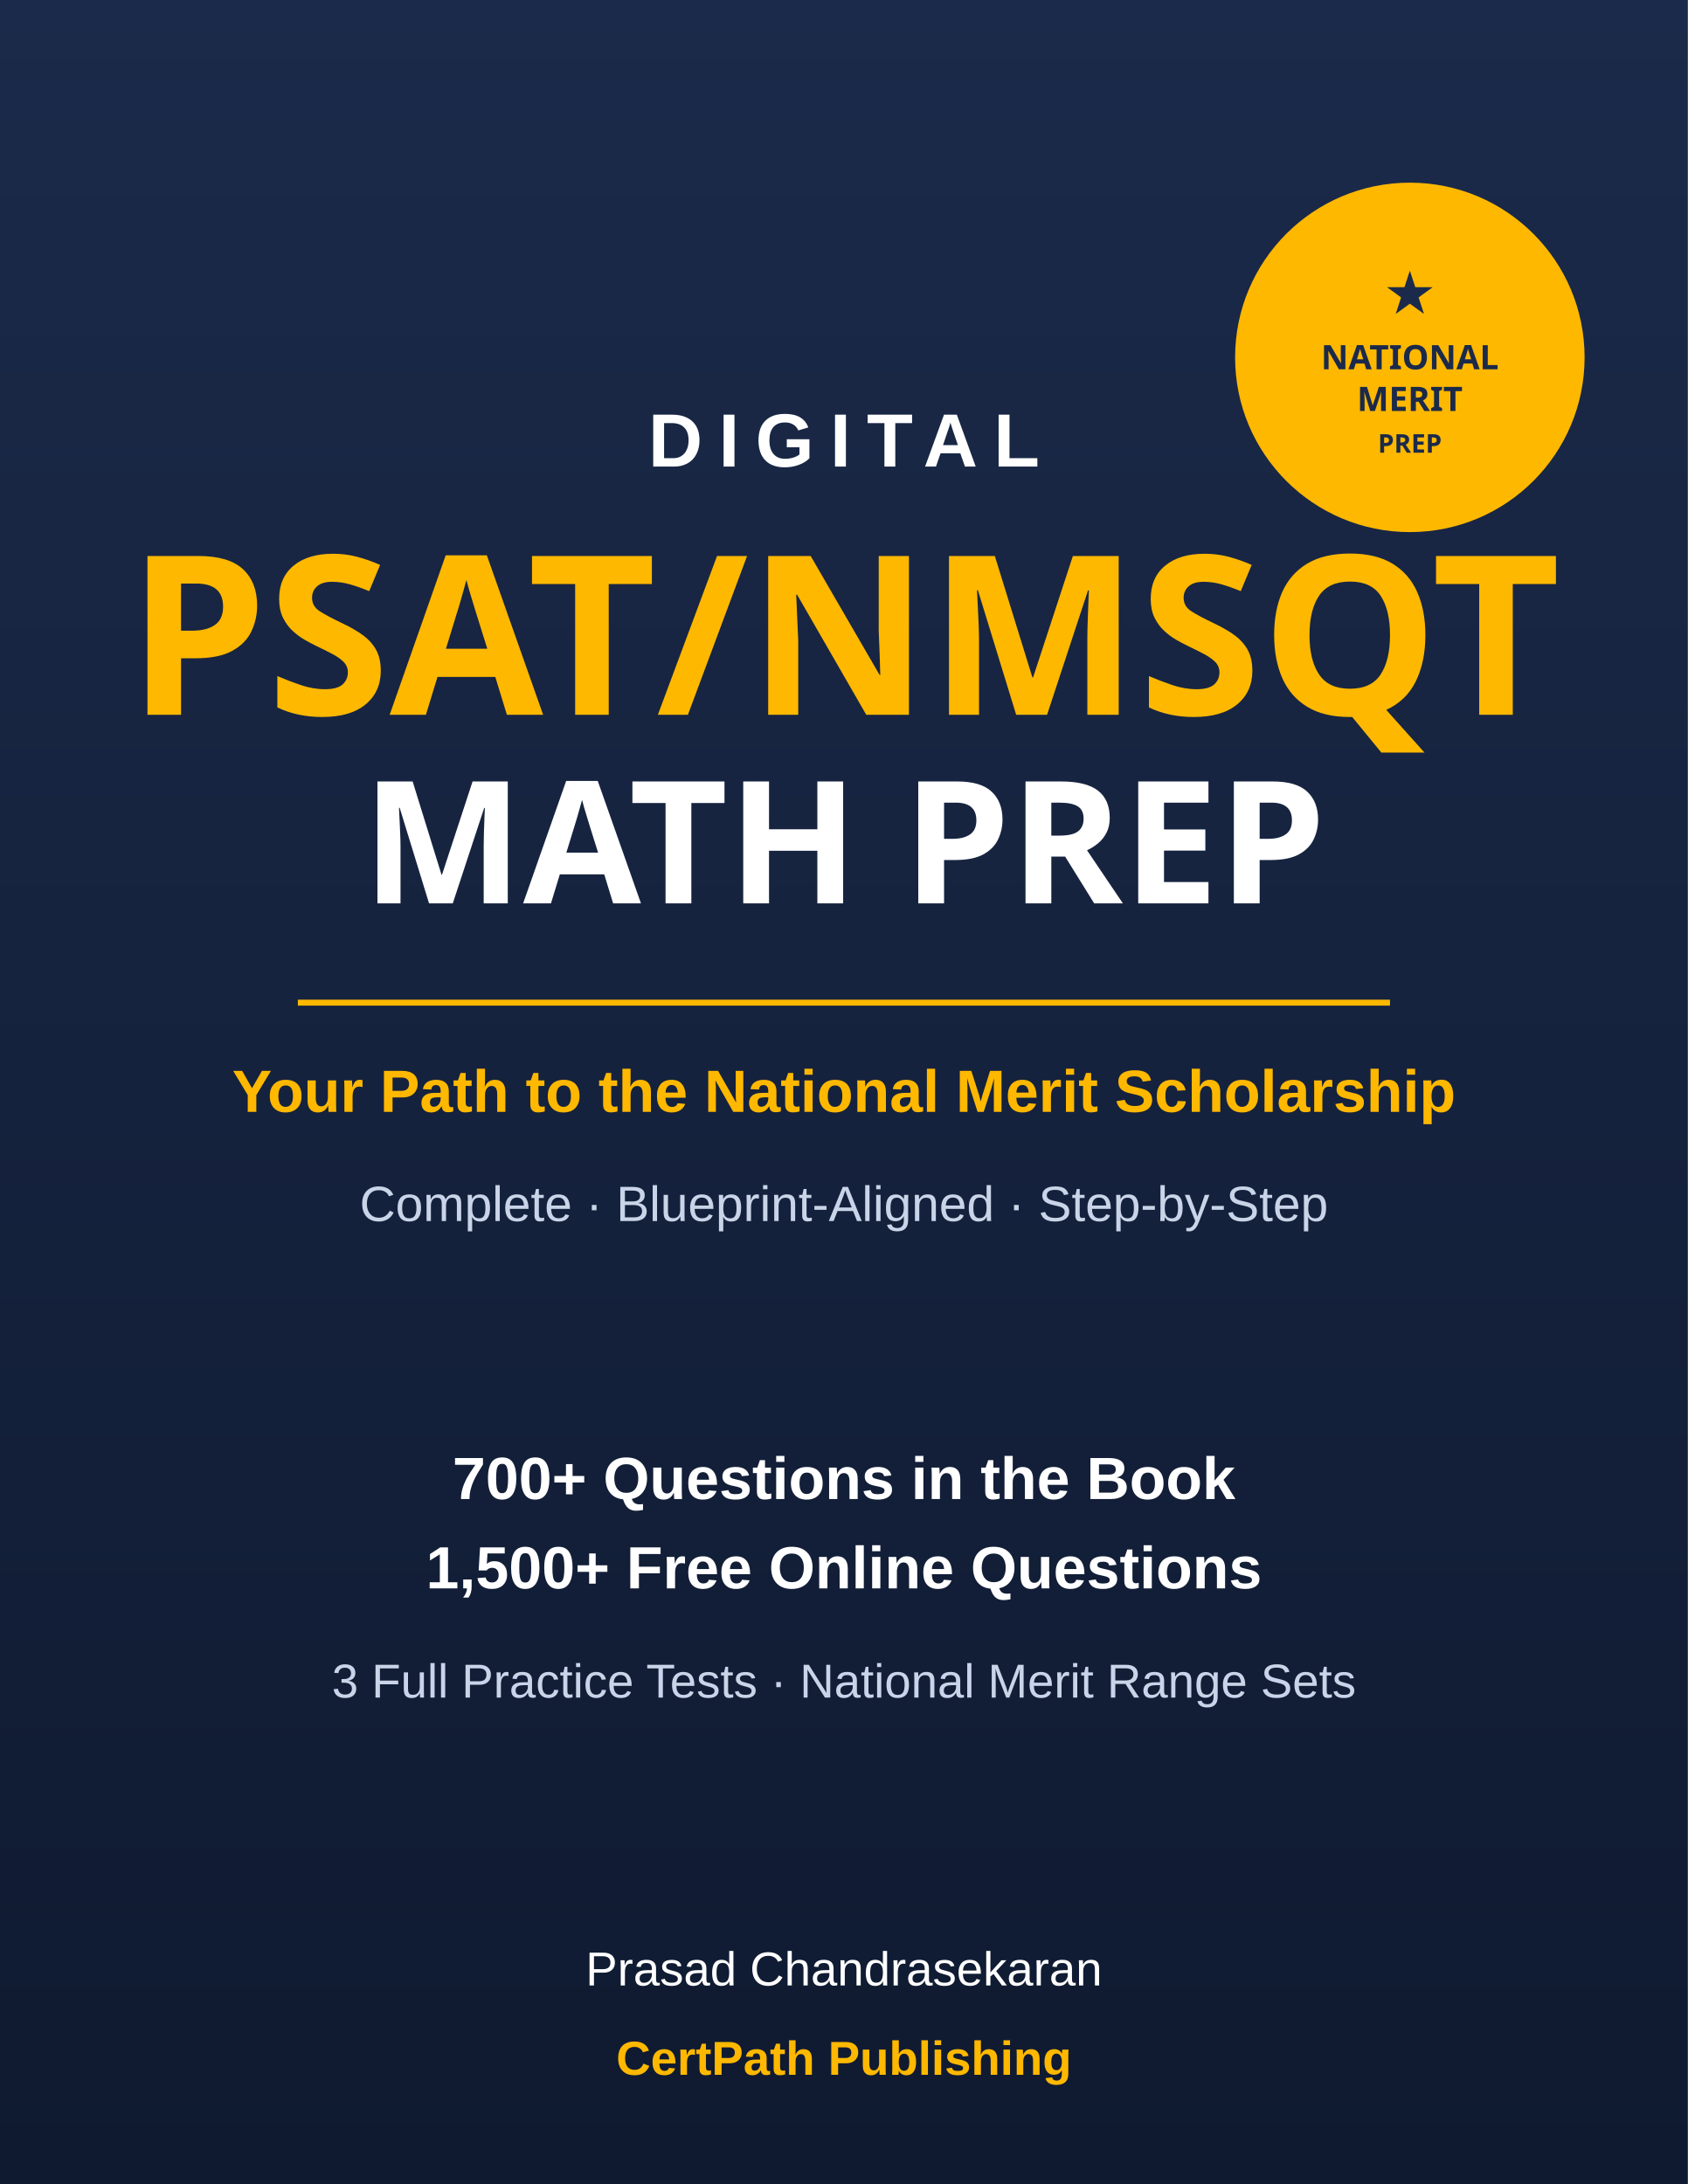
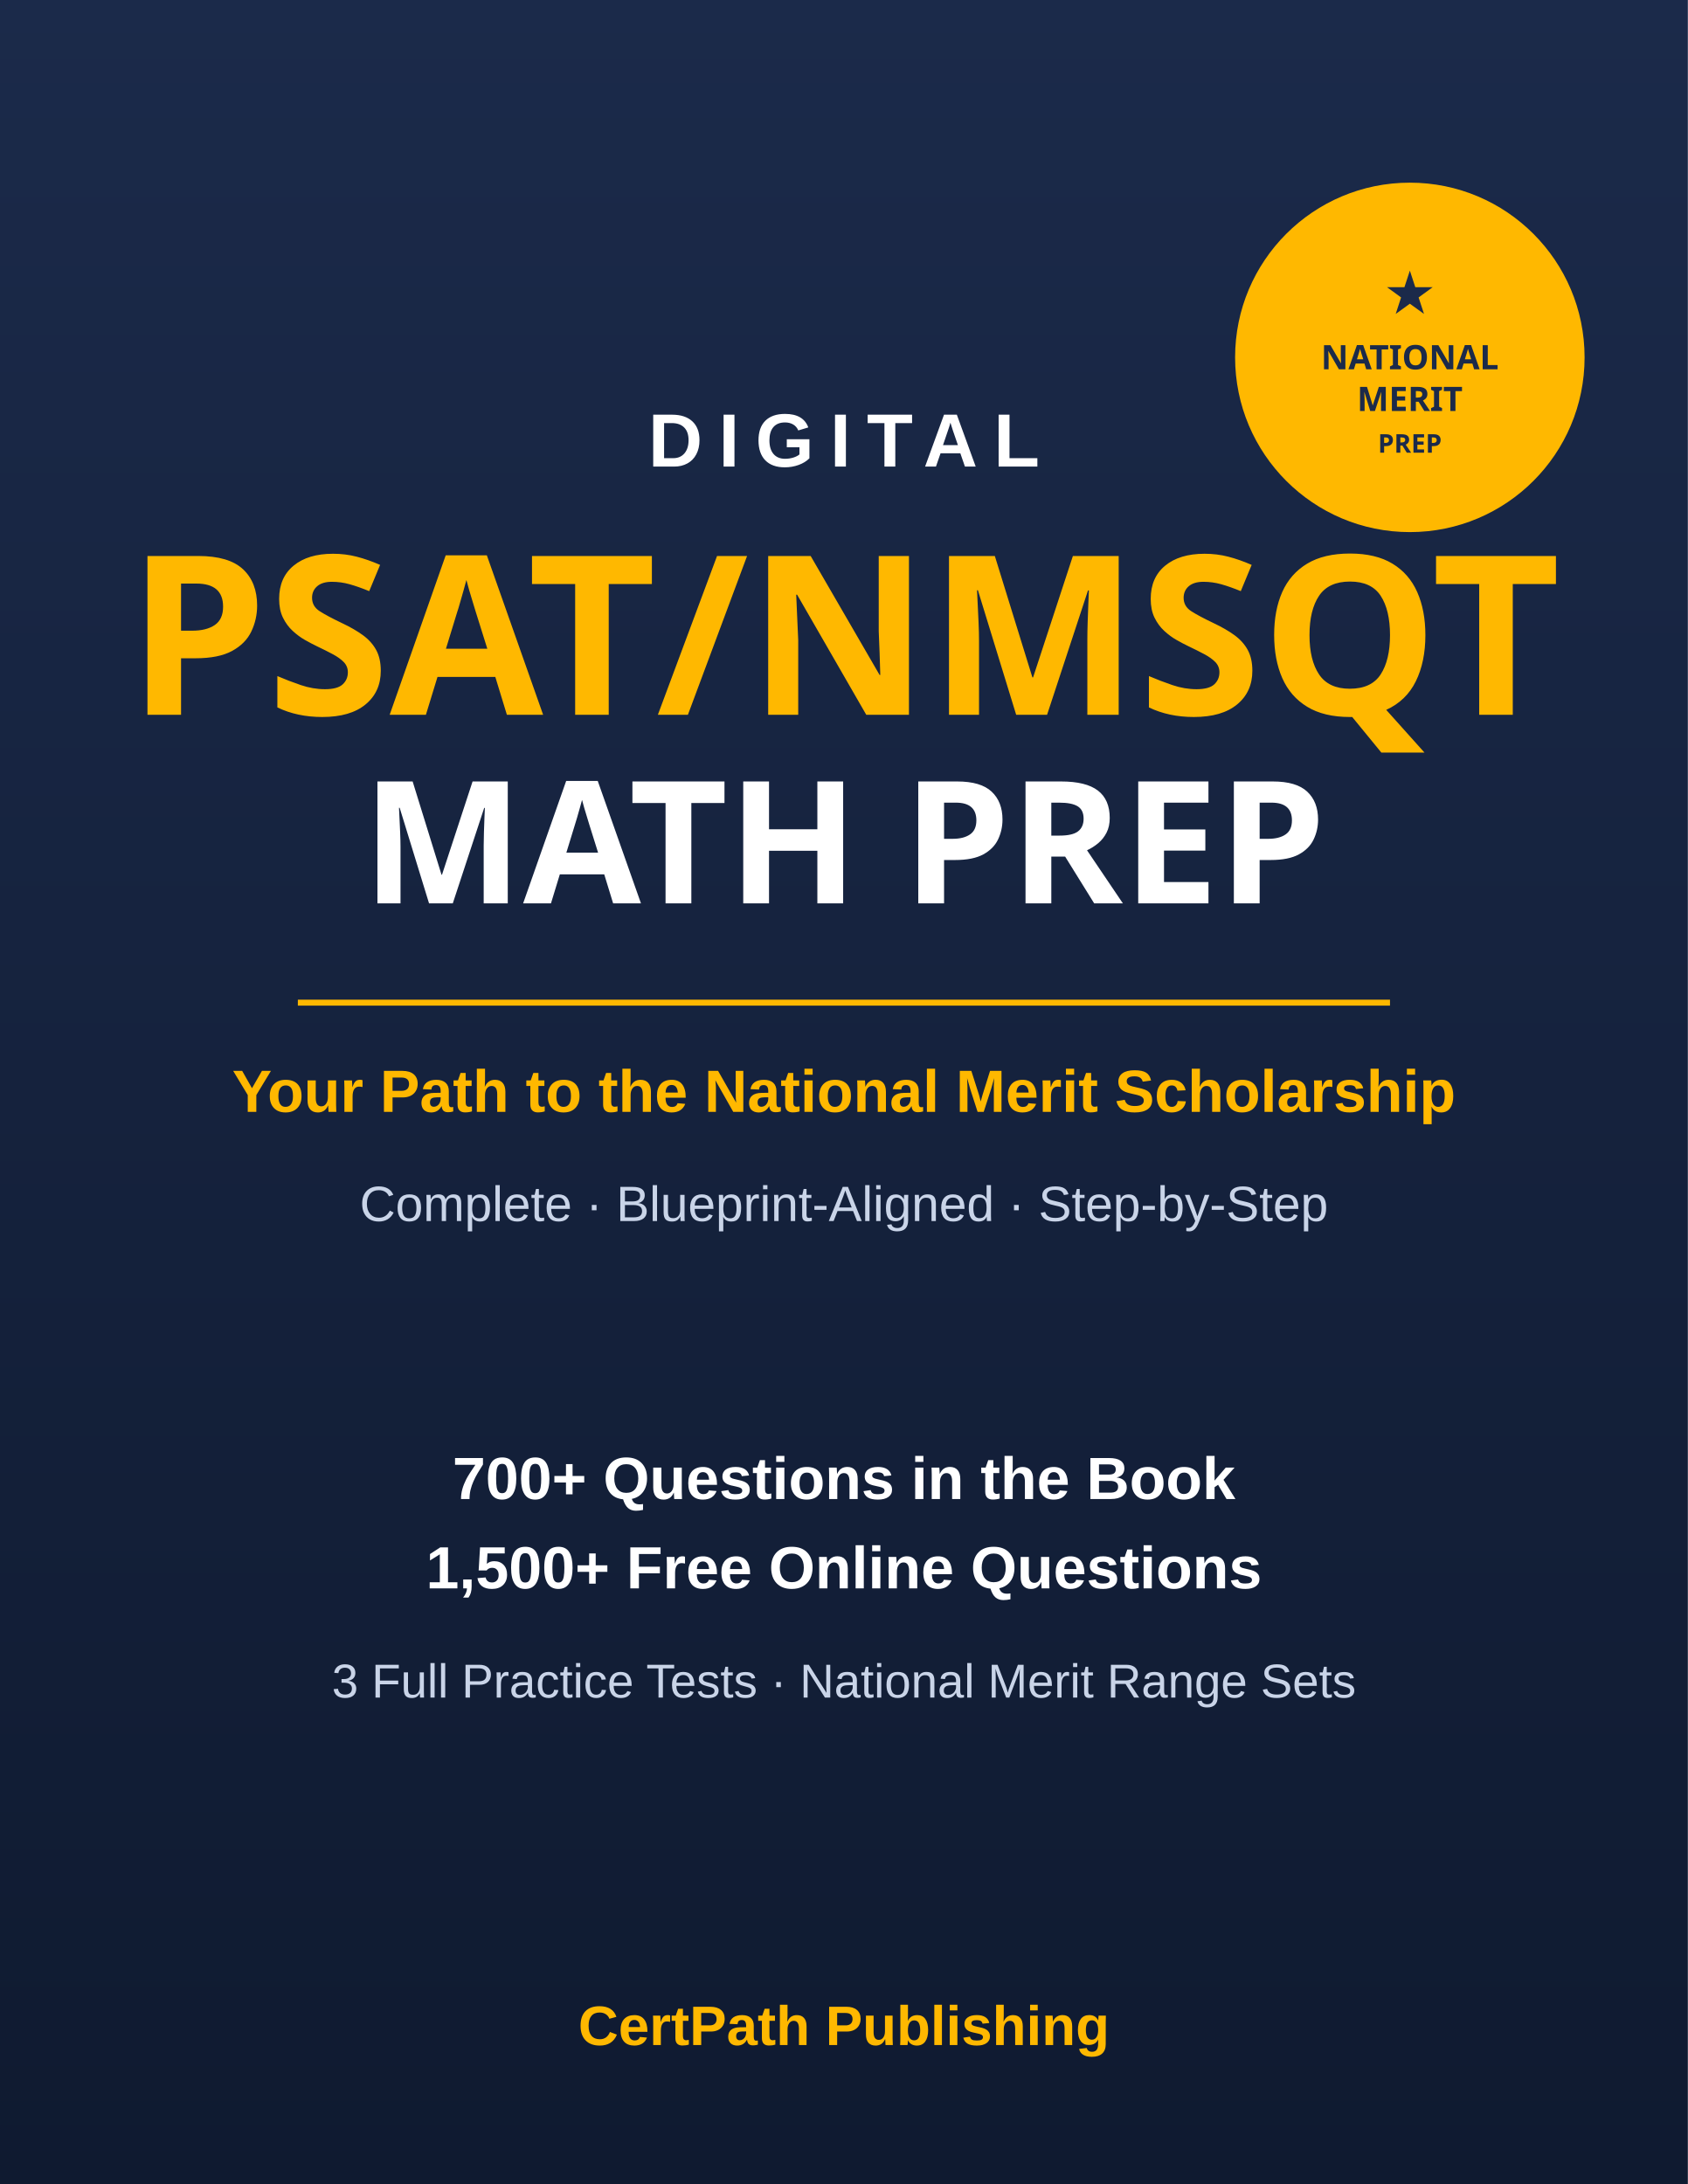
<svg xmlns="http://www.w3.org/2000/svg" viewBox="0 0 850 1100" preserveAspectRatio="xMidYMid meet">
  <defs>
    <linearGradient id="bg" x1="0%" y1="0%" x2="0%" y2="100%">
      <stop offset="0%" stop-color="#1B2A4A" />
      <stop offset="100%" stop-color="#0F1A30" />
    </linearGradient>
  </defs>
  <rect width="850" height="1100" fill="url(#bg)" />
  <text x="425" y="235" font-family="Arial, sans-serif" font-size="38" font-weight="700" fill="#FFFFFF" text-anchor="middle" letter-spacing="8">DIGITAL</text>
  <text x="425" y="360" font-family="Arial Black, sans-serif" font-size="112" font-weight="900" fill="#FFB800" text-anchor="middle">PSAT/NMSQT</text>
  <text x="425" y="455" font-family="Arial Black, sans-serif" font-size="86" font-weight="900" fill="#FFFFFF" text-anchor="middle">MATH PREP</text>
  <line x1="150" y1="505" x2="700" y2="505" stroke="#FFB800" stroke-width="3" />
  <text x="425" y="560" font-family="Arial, sans-serif" font-size="30" fill="#FFB800" text-anchor="middle" font-weight="700">Your Path to the National Merit Scholarship</text>
  <text x="425" y="615" font-family="Arial, sans-serif" font-size="25" fill="#C9D4E8" text-anchor="middle">Complete · Blueprint-Aligned · Step-by-Step</text>
  <text x="425" y="755" font-family="Arial, sans-serif" font-size="30" fill="#FFFFFF" text-anchor="middle" font-weight="700">700+ Questions in the Book</text>
  <text x="425" y="800" font-family="Arial, sans-serif" font-size="30" fill="#FFFFFF" text-anchor="middle" font-weight="700">1,500+ Free Online Questions</text>
  <text x="425" y="855" font-family="Arial, sans-serif" font-size="24" fill="#C9D4E8" text-anchor="middle">3 Full Practice Tests · National Merit Range Sets</text>
  <circle cx="710" cy="180" r="88" fill="#FFB800" />
  <text x="710" y="158" font-family="Arial Black, sans-serif" font-size="30" font-weight="900" fill="#1B2A4A" text-anchor="middle">★</text>
  <text x="710" y="186" font-family="Arial Black, sans-serif" font-size="17" font-weight="900" fill="#1B2A4A" text-anchor="middle">NATIONAL</text>
  <text x="710" y="207" font-family="Arial Black, sans-serif" font-size="17" font-weight="900" fill="#1B2A4A" text-anchor="middle">MERIT</text>
  <text x="710" y="228" font-family="Arial Black, sans-serif" font-size="13" font-weight="900" fill="#1B2A4A" text-anchor="middle">PREP</text>
-   <text x="425" y="1000" font-family="Arial, sans-serif" font-size="24" fill="#FFFFFF" text-anchor="middle">Prasad Chandrasekaran</text>
-   <text x="425" y="1045" font-family="Arial, sans-serif" font-size="24" fill="#FFB800" text-anchor="middle" font-weight="700">CertPath Publishing</text>
+   <text x="425" y="1030" font-family="Arial, sans-serif" font-size="28" fill="#FFB800" text-anchor="middle" font-weight="700">CertPath Publishing</text>
</svg>
